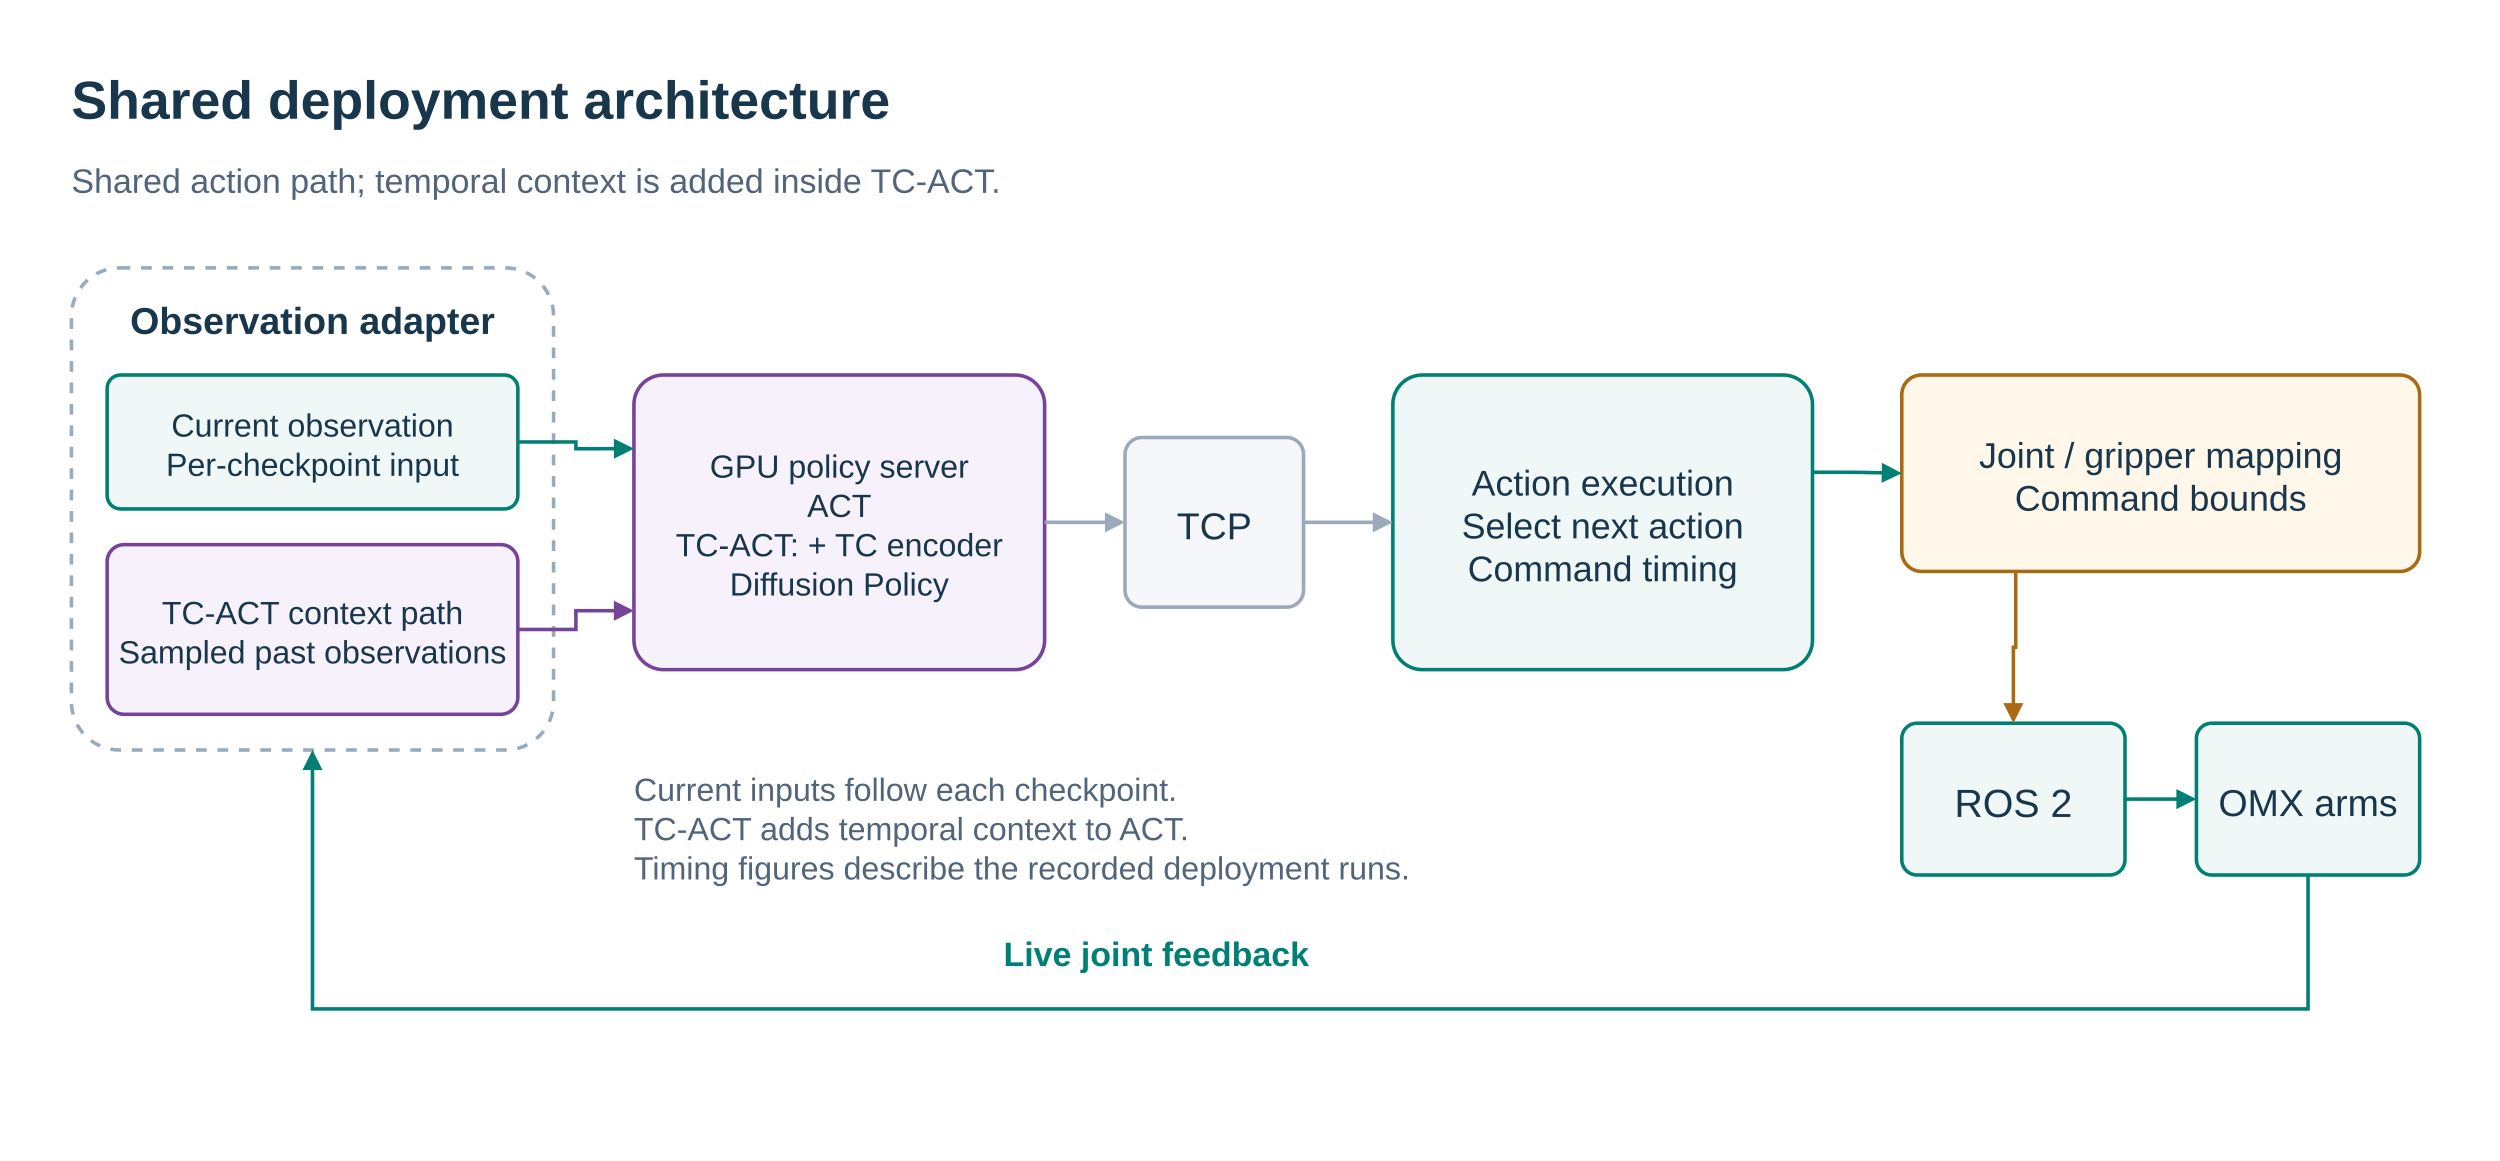
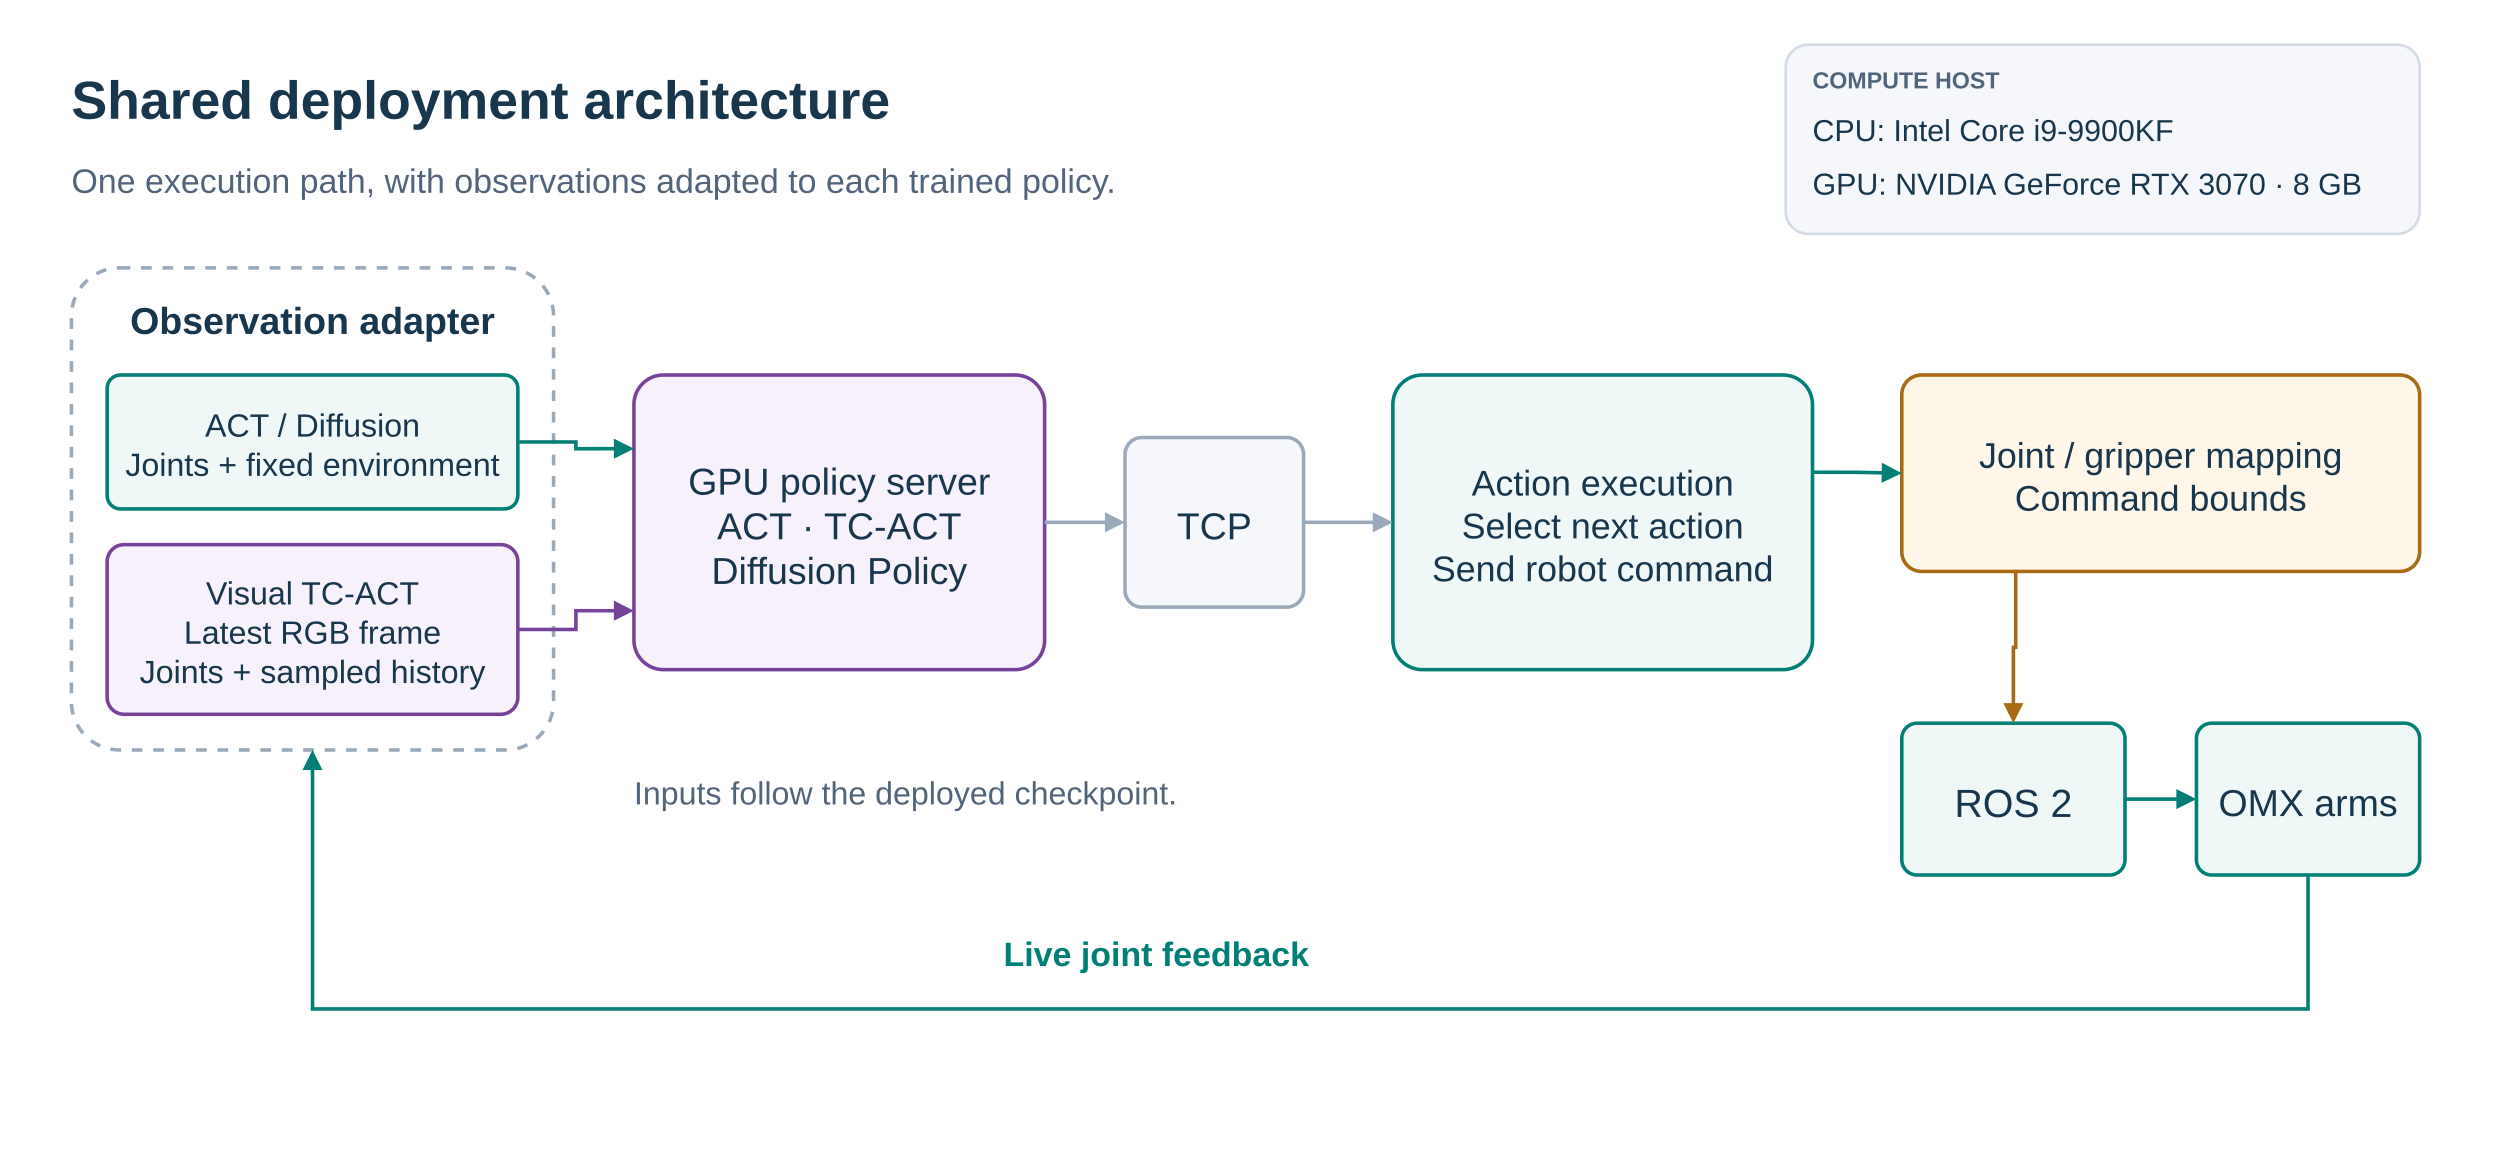
- <svg xmlns="http://www.w3.org/2000/svg" style="background: #ffffff; background-color: #ffffff; color-scheme: light;" version="1.1" width="1400px" height="650px" viewBox="0 0 1400 650" content="&lt;mxfile host=&quot;Electron&quot; compressed=&quot;false&quot;&gt;&#10;  &lt;diagram name=&quot;Deployment architecture&quot; id=&quot;hardware-architecture&quot;&gt;&#10;    &lt;mxGraphModel grid=&quot;0&quot; gridSize=&quot;10&quot; guides=&quot;1&quot; tooltips=&quot;1&quot; connect=&quot;1&quot; arrows=&quot;1&quot; fold=&quot;0&quot; page=&quot;0&quot; pageScale=&quot;1&quot; pageWidth=&quot;1400&quot; pageHeight=&quot;650&quot; background=&quot;#ffffff&quot; math=&quot;0&quot; shadow=&quot;0&quot;&gt;&#10;      &lt;root&gt;&#10;        &lt;mxCell id=&quot;0&quot; /&gt;&#10;        &lt;mxCell id=&quot;1&quot; parent=&quot;0&quot; /&gt;&#10;        &lt;mxCell id=&quot;a-title&quot; parent=&quot;1&quot; style=&quot;text;html=0;whiteSpace=nowrap;strokeColor=none;fillColor=none;fontColor=#18364c;fontFamily=Arial;fontSize=30;fontStyle=1;align=left;verticalAlign=middle;spacing=0;&quot; value=&quot;Shared deployment architecture&quot; vertex=&quot;1&quot;&gt;&#10;          &lt;mxGeometry height=&quot;45&quot; width=&quot;1300&quot; x=&quot;40&quot; y=&quot;30&quot; as=&quot;geometry&quot; /&gt;&#10;        &lt;/mxCell&gt;&#10;        &lt;mxCell id=&quot;a-subtitle&quot; parent=&quot;1&quot; style=&quot;text;html=0;whiteSpace=nowrap;strokeColor=none;fillColor=none;fontColor=#52647a;fontFamily=Arial;fontSize=19;fontStyle=0;align=left;verticalAlign=middle;spacing=0;&quot; value=&quot;Shared action path; temporal context is added inside TC-ACT.&quot; vertex=&quot;1&quot;&gt;&#10;          &lt;mxGeometry height=&quot;35&quot; width=&quot;1300&quot; x=&quot;40&quot; y=&quot;82&quot; as=&quot;geometry&quot; /&gt;&#10;        &lt;/mxCell&gt;&#10;        &lt;mxCell id=&quot;a-input-frame&quot; parent=&quot;1&quot; style=&quot;rounded=1;arcSize=10;whiteSpace=nowrap;html=0;fillColor=#ffffff;strokeColor=#9aaaba;strokeWidth=2;fontColor=#18364c;fontFamily=Arial;fontSize=20;align=center;verticalAlign=middle;spacing=12;dashed=1;&quot; value=&quot;&quot; vertex=&quot;1&quot;&gt;&#10;          &lt;mxGeometry height=&quot;270&quot; width=&quot;270&quot; x=&quot;40&quot; y=&quot;150&quot; as=&quot;geometry&quot; /&gt;&#10;        &lt;/mxCell&gt;&#10;        &lt;mxCell id=&quot;a-input-title&quot; parent=&quot;1&quot; style=&quot;text;html=0;whiteSpace=nowrap;strokeColor=none;fillColor=none;fontColor=#18364c;fontFamily=Arial;fontSize=21;fontStyle=1;align=center;verticalAlign=middle;spacing=0;&quot; value=&quot;Observation adapter&quot; vertex=&quot;1&quot;&gt;&#10;          &lt;mxGeometry height=&quot;35&quot; width=&quot;240&quot; x=&quot;55&quot; y=&quot;160&quot; as=&quot;geometry&quot; /&gt;&#10;        &lt;/mxCell&gt;&#10;        &lt;mxCell id=&quot;a-state&quot; parent=&quot;1&quot; style=&quot;rounded=1;arcSize=10;whiteSpace=nowrap;html=0;fillColor=#f0f8f7;strokeColor=#007f75;strokeWidth=2;fontColor=#18364c;fontFamily=Arial;fontSize=18;align=center;verticalAlign=middle;spacing=12;&quot; value=&quot;Current observation&amp;#xa;Per-checkpoint input&quot; vertex=&quot;1&quot;&gt;&#10;          &lt;mxGeometry height=&quot;75&quot; width=&quot;230&quot; x=&quot;60&quot; y=&quot;210&quot; as=&quot;geometry&quot; /&gt;&#10;        &lt;/mxCell&gt;&#10;        &lt;mxCell id=&quot;a-camera&quot; parent=&quot;1&quot; style=&quot;rounded=1;arcSize=10;whiteSpace=nowrap;html=0;fillColor=#f6f1fa;strokeColor=#75439a;strokeWidth=2;fontColor=#18364c;fontFamily=Arial;fontSize=18;align=center;verticalAlign=middle;spacing=12;&quot; value=&quot;TC-ACT context path&amp;#xa;Sampled past observations&quot; vertex=&quot;1&quot;&gt;&#10;          &lt;mxGeometry height=&quot;95&quot; width=&quot;230&quot; x=&quot;60&quot; y=&quot;305&quot; as=&quot;geometry&quot; /&gt;&#10;        &lt;/mxCell&gt;&#10;        &lt;mxCell id=&quot;a-policy&quot; parent=&quot;1&quot; style=&quot;rounded=1;arcSize=10;whiteSpace=nowrap;html=0;fillColor=#f6f1fa;strokeColor=#75439a;strokeWidth=2;fontColor=#18364c;fontFamily=Arial;fontSize=18;align=center;verticalAlign=middle;spacing=12;&quot; value=&quot;GPU policy server&amp;#xa;ACT&amp;#xa;TC-ACT: + TC encoder&amp;#xa;Diffusion Policy&quot; vertex=&quot;1&quot;&gt;&#10;          &lt;mxGeometry height=&quot;165&quot; width=&quot;230&quot; x=&quot;355&quot; y=&quot;210&quot; as=&quot;geometry&quot; /&gt;&#10;        &lt;/mxCell&gt;&#10;        &lt;mxCell id=&quot;a-tcp&quot; parent=&quot;1&quot; style=&quot;rounded=1;arcSize=10;whiteSpace=nowrap;html=0;fillColor=#f5f7fa;strokeColor=#9aaaba;strokeWidth=2;fontColor=#18364c;fontFamily=Arial;fontSize=21;align=center;verticalAlign=middle;spacing=12;&quot; value=&quot;TCP&quot; vertex=&quot;1&quot;&gt;&#10;          &lt;mxGeometry height=&quot;95&quot; width=&quot;100&quot; x=&quot;630&quot; y=&quot;245&quot; as=&quot;geometry&quot; /&gt;&#10;        &lt;/mxCell&gt;&#10;        &lt;mxCell id=&quot;a-execute&quot; parent=&quot;1&quot; style=&quot;rounded=1;arcSize=10;whiteSpace=nowrap;html=0;fillColor=#f0f8f7;strokeColor=#007f75;strokeWidth=2;fontColor=#18364c;fontFamily=Arial;fontSize=20;align=center;verticalAlign=middle;spacing=12;&quot; value=&quot;Action execution&amp;#xa;Select next action&amp;#xa;Command timing&quot; vertex=&quot;1&quot;&gt;&#10;          &lt;mxGeometry height=&quot;165&quot; width=&quot;235&quot; x=&quot;780&quot; y=&quot;210&quot; as=&quot;geometry&quot; /&gt;&#10;        &lt;/mxCell&gt;&#10;        &lt;mxCell id=&quot;a-map&quot; parent=&quot;1&quot; style=&quot;rounded=1;arcSize=10;whiteSpace=nowrap;html=0;fillColor=#fff7e9;strokeColor=#aa6a13;strokeWidth=2;fontColor=#18364c;fontFamily=Arial;fontSize=20;align=center;verticalAlign=middle;spacing=12;&quot; value=&quot;Joint / gripper mapping&amp;#xa;Command bounds&quot; vertex=&quot;1&quot;&gt;&#10;          &lt;mxGeometry height=&quot;110&quot; width=&quot;290&quot; x=&quot;1065&quot; y=&quot;210&quot; as=&quot;geometry&quot; /&gt;&#10;        &lt;/mxCell&gt;&#10;        &lt;mxCell id=&quot;a-ros&quot; parent=&quot;1&quot; style=&quot;rounded=1;arcSize=10;whiteSpace=nowrap;html=0;fillColor=#f0f8f7;strokeColor=#007f75;strokeWidth=2;fontColor=#18364c;fontFamily=Arial;fontSize=22;align=center;verticalAlign=middle;spacing=12;&quot; value=&quot;ROS 2&quot; vertex=&quot;1&quot;&gt;&#10;          &lt;mxGeometry height=&quot;85&quot; width=&quot;125&quot; x=&quot;1065&quot; y=&quot;405&quot; as=&quot;geometry&quot; /&gt;&#10;        &lt;/mxCell&gt;&#10;        &lt;mxCell id=&quot;a-robot&quot; parent=&quot;1&quot; style=&quot;rounded=1;arcSize=10;whiteSpace=nowrap;html=0;fillColor=#f0f8f7;strokeColor=#007f75;strokeWidth=2;fontColor=#18364c;fontFamily=Arial;fontSize=21;align=center;verticalAlign=middle;spacing=12;&quot; value=&quot;OMX arms&quot; vertex=&quot;1&quot;&gt;&#10;          &lt;mxGeometry height=&quot;85&quot; width=&quot;125&quot; x=&quot;1230&quot; y=&quot;405&quot; as=&quot;geometry&quot; /&gt;&#10;        &lt;/mxCell&gt;&#10;        &lt;mxCell id=&quot;a-e-state&quot; edge=&quot;1&quot; parent=&quot;1&quot; source=&quot;a-state&quot; style=&quot;edgeStyle=orthogonalEdgeStyle;rounded=0;orthogonalLoop=1;jettySize=auto;html=0;endArrow=block;endFill=1;strokeColor=#007f75;strokeWidth=2;fontFamily=Arial;fontSize=18;fontColor=#52647a;labelBackgroundColor=#ffffff;exitX=1;exitY=0.5;entryX=0;entryY=0.25;&quot; target=&quot;a-policy&quot; value=&quot;&quot;&gt;&#10;          &lt;mxGeometry relative=&quot;1&quot; as=&quot;geometry&quot; /&gt;&#10;        &lt;/mxCell&gt;&#10;        &lt;mxCell id=&quot;a-e-camera&quot; edge=&quot;1&quot; parent=&quot;1&quot; source=&quot;a-camera&quot; style=&quot;edgeStyle=orthogonalEdgeStyle;rounded=0;orthogonalLoop=1;jettySize=auto;html=0;endArrow=block;endFill=1;strokeColor=#75439a;strokeWidth=2;fontFamily=Arial;fontSize=18;fontColor=#52647a;labelBackgroundColor=#ffffff;exitX=1;exitY=0.5;entryX=0;entryY=0.8;&quot; target=&quot;a-policy&quot; value=&quot;&quot;&gt;&#10;          &lt;mxGeometry relative=&quot;1&quot; as=&quot;geometry&quot; /&gt;&#10;        &lt;/mxCell&gt;&#10;        &lt;mxCell id=&quot;a-e-policy&quot; edge=&quot;1&quot; parent=&quot;1&quot; source=&quot;a-policy&quot; style=&quot;edgeStyle=orthogonalEdgeStyle;rounded=0;orthogonalLoop=1;jettySize=auto;html=0;endArrow=block;endFill=1;strokeColor=#9aaaba;strokeWidth=2;fontFamily=Arial;fontSize=18;fontColor=#52647a;labelBackgroundColor=#ffffff;exitX=1;exitY=0.5;entryX=0;entryY=0.5;&quot; target=&quot;a-tcp&quot; value=&quot;&quot;&gt;&#10;          &lt;mxGeometry relative=&quot;1&quot; as=&quot;geometry&quot; /&gt;&#10;        &lt;/mxCell&gt;&#10;        &lt;mxCell id=&quot;a-e-tcp&quot; edge=&quot;1&quot; parent=&quot;1&quot; source=&quot;a-tcp&quot; style=&quot;edgeStyle=orthogonalEdgeStyle;rounded=0;orthogonalLoop=1;jettySize=auto;html=0;endArrow=block;endFill=1;strokeColor=#9aaaba;strokeWidth=2;fontFamily=Arial;fontSize=18;fontColor=#52647a;labelBackgroundColor=#ffffff;exitX=1;exitY=0.5;entryX=0;entryY=0.5;&quot; target=&quot;a-execute&quot; value=&quot;&quot;&gt;&#10;          &lt;mxGeometry relative=&quot;1&quot; as=&quot;geometry&quot; /&gt;&#10;        &lt;/mxCell&gt;&#10;        &lt;mxCell id=&quot;a-e-queue&quot; edge=&quot;1&quot; parent=&quot;1&quot; source=&quot;a-execute&quot; style=&quot;edgeStyle=orthogonalEdgeStyle;rounded=0;orthogonalLoop=1;jettySize=auto;html=0;endArrow=block;endFill=1;strokeColor=#007f75;strokeWidth=2;fontFamily=Arial;fontSize=18;fontColor=#52647a;labelBackgroundColor=#ffffff;exitX=1;exitY=0.33;entryX=0;entryY=0.5;&quot; target=&quot;a-map&quot; value=&quot;&quot;&gt;&#10;          &lt;mxGeometry relative=&quot;1&quot; as=&quot;geometry&quot; /&gt;&#10;        &lt;/mxCell&gt;&#10;        &lt;mxCell id=&quot;a-e-map&quot; edge=&quot;1&quot; parent=&quot;1&quot; source=&quot;a-map&quot; style=&quot;edgeStyle=orthogonalEdgeStyle;rounded=0;orthogonalLoop=1;jettySize=auto;html=0;endArrow=block;endFill=1;strokeColor=#aa6a13;strokeWidth=2;fontFamily=Arial;fontSize=18;fontColor=#52647a;labelBackgroundColor=#ffffff;exitX=0.22;exitY=1;entryX=0.5;entryY=0;&quot; target=&quot;a-ros&quot; value=&quot;&quot;&gt;&#10;          &lt;mxGeometry relative=&quot;1&quot; as=&quot;geometry&quot; /&gt;&#10;        &lt;/mxCell&gt;&#10;        &lt;mxCell id=&quot;a-e-command&quot; edge=&quot;1&quot; parent=&quot;1&quot; source=&quot;a-ros&quot; style=&quot;edgeStyle=orthogonalEdgeStyle;rounded=0;orthogonalLoop=1;jettySize=auto;html=0;endArrow=block;endFill=1;strokeColor=#007f75;strokeWidth=2;fontFamily=Arial;fontSize=18;fontColor=#52647a;labelBackgroundColor=#ffffff;exitX=1;exitY=0.5;entryX=0;entryY=0.5;&quot; target=&quot;a-robot&quot; value=&quot;&quot;&gt;&#10;          &lt;mxGeometry relative=&quot;1&quot; as=&quot;geometry&quot; /&gt;&#10;        &lt;/mxCell&gt;&#10;        &lt;mxCell id=&quot;a-e-feedback&quot; edge=&quot;1&quot; parent=&quot;1&quot; source=&quot;a-robot&quot; style=&quot;edgeStyle=orthogonalEdgeStyle;rounded=0;orthogonalLoop=1;jettySize=auto;html=0;endArrow=block;endFill=1;strokeColor=#007f75;strokeWidth=2;fontFamily=Arial;fontSize=18;fontColor=#52647a;labelBackgroundColor=#ffffff;exitX=0.5;exitY=1;entryX=0.5;entryY=1;&quot; target=&quot;a-input-frame&quot; value=&quot;&quot;&gt;&#10;          &lt;mxGeometry relative=&quot;1&quot; as=&quot;geometry&quot;&gt;&#10;            &lt;Array as=&quot;points&quot;&gt;&#10;              &lt;mxPoint x=&quot;1292.5&quot; y=&quot;565&quot; /&gt;&#10;              &lt;mxPoint x=&quot;175&quot; y=&quot;565&quot; /&gt;&#10;            &lt;/Array&gt;&#10;          &lt;/mxGeometry&gt;&#10;        &lt;/mxCell&gt;&#10;        &lt;mxCell id=&quot;a-feedback-label&quot; parent=&quot;1&quot; style=&quot;text;html=0;whiteSpace=nowrap;strokeColor=none;fillColor=none;fontColor=#007f75;fontFamily=Arial;fontSize=19;fontStyle=1;align=center;verticalAlign=middle;spacing=0;&quot; value=&quot;Live joint feedback&quot; vertex=&quot;1&quot;&gt;&#10;          &lt;mxGeometry height=&quot;35&quot; width=&quot;355&quot; x=&quot;470&quot; y=&quot;515&quot; as=&quot;geometry&quot; /&gt;&#10;        &lt;/mxCell&gt;&#10;        &lt;mxCell id=&quot;a-contract&quot; parent=&quot;1&quot; style=&quot;text;html=0;whiteSpace=nowrap;strokeColor=none;fillColor=none;fontColor=#52647a;fontFamily=Arial;fontSize=18;fontStyle=0;align=left;verticalAlign=middle;spacing=0;&quot; value=&quot;Current inputs follow each checkpoint.&amp;#xa;TC-ACT adds temporal context to ACT.&amp;#xa;Timing figures describe the recorded deployment runs.&quot; vertex=&quot;1&quot;&gt;&#10;          &lt;mxGeometry height=&quot;85&quot; width=&quot;650&quot; x=&quot;355&quot; y=&quot;420&quot; as=&quot;geometry&quot; /&gt;&#10;        &lt;/mxCell&gt;&#10;      &lt;/root&gt;&#10;    &lt;/mxGraphModel&gt;&#10;  &lt;/diagram&gt;&#10;&lt;/mxfile&gt;&#10;">
+ <svg xmlns="http://www.w3.org/2000/svg" style="background: #ffffff; background-color: #ffffff; color-scheme: light;" version="1.1" width="1400px" height="650px" viewBox="0 0 1400 650" content="&lt;mxfile host=&quot;Electron&quot; compressed=&quot;false&quot;&gt;&#10;  &lt;diagram name=&quot;Deployment architecture&quot; id=&quot;hardware-architecture&quot;&gt;&#10;    &lt;mxGraphModel grid=&quot;0&quot; gridSize=&quot;10&quot; guides=&quot;1&quot; tooltips=&quot;1&quot; connect=&quot;1&quot; arrows=&quot;1&quot; fold=&quot;0&quot; page=&quot;0&quot; pageScale=&quot;1&quot; pageWidth=&quot;1400&quot; pageHeight=&quot;650&quot; background=&quot;#ffffff&quot; math=&quot;0&quot; shadow=&quot;0&quot;&gt;&#10;      &lt;root&gt;&#10;        &lt;mxCell id=&quot;0&quot; /&gt;&#10;        &lt;mxCell id=&quot;1&quot; parent=&quot;0&quot; /&gt;&#10;        &lt;mxCell id=&quot;a-title&quot; parent=&quot;1&quot; style=&quot;text;html=0;whiteSpace=nowrap;strokeColor=none;fillColor=none;fontColor=#18364c;fontFamily=Arial;fontSize=30;fontStyle=1;align=left;verticalAlign=middle;spacing=0;&quot; value=&quot;Shared deployment architecture&quot; vertex=&quot;1&quot;&gt;&#10;          &lt;mxGeometry height=&quot;45&quot; width=&quot;900&quot; x=&quot;40&quot; y=&quot;30&quot; as=&quot;geometry&quot; /&gt;&#10;        &lt;/mxCell&gt;&#10;        &lt;mxCell id=&quot;a-subtitle&quot; parent=&quot;1&quot; style=&quot;text;html=0;whiteSpace=nowrap;strokeColor=none;fillColor=none;fontColor=#52647a;fontFamily=Arial;fontSize=19;fontStyle=0;align=left;verticalAlign=middle;spacing=0;&quot; value=&quot;One execution path, with observations adapted to each trained policy.&quot; vertex=&quot;1&quot;&gt;&#10;          &lt;mxGeometry height=&quot;35&quot; width=&quot;900&quot; x=&quot;40&quot; y=&quot;82&quot; as=&quot;geometry&quot; /&gt;&#10;        &lt;/mxCell&gt;&#10;        &lt;mxCell id=&quot;a-input-frame&quot; parent=&quot;1&quot; style=&quot;rounded=1;arcSize=10;whiteSpace=nowrap;html=0;fillColor=#ffffff;strokeColor=#9aaaba;strokeWidth=2;fontColor=#18364c;fontFamily=Arial;fontSize=20;align=center;verticalAlign=middle;spacing=12;dashed=1;&quot; value=&quot;&quot; vertex=&quot;1&quot;&gt;&#10;          &lt;mxGeometry height=&quot;270&quot; width=&quot;270&quot; x=&quot;40&quot; y=&quot;150&quot; as=&quot;geometry&quot; /&gt;&#10;        &lt;/mxCell&gt;&#10;        &lt;mxCell id=&quot;a-input-title&quot; parent=&quot;1&quot; style=&quot;text;html=0;whiteSpace=nowrap;strokeColor=none;fillColor=none;fontColor=#18364c;fontFamily=Arial;fontSize=21;fontStyle=1;align=center;verticalAlign=middle;spacing=0;&quot; value=&quot;Observation adapter&quot; vertex=&quot;1&quot;&gt;&#10;          &lt;mxGeometry height=&quot;35&quot; width=&quot;240&quot; x=&quot;55&quot; y=&quot;160&quot; as=&quot;geometry&quot; /&gt;&#10;        &lt;/mxCell&gt;&#10;        &lt;mxCell id=&quot;a-state&quot; parent=&quot;1&quot; style=&quot;rounded=1;arcSize=10;whiteSpace=nowrap;html=0;fillColor=#f0f8f7;strokeColor=#007f75;strokeWidth=2;fontColor=#18364c;fontFamily=Arial;fontSize=18;align=center;verticalAlign=middle;spacing=12;&quot; value=&quot;ACT / Diffusion&amp;#xa;Joints + fixed environment&quot; vertex=&quot;1&quot;&gt;&#10;          &lt;mxGeometry height=&quot;75&quot; width=&quot;230&quot; x=&quot;60&quot; y=&quot;210&quot; as=&quot;geometry&quot; /&gt;&#10;        &lt;/mxCell&gt;&#10;        &lt;mxCell id=&quot;a-camera&quot; parent=&quot;1&quot; style=&quot;rounded=1;arcSize=10;whiteSpace=nowrap;html=0;fillColor=#f6f1fa;strokeColor=#75439a;strokeWidth=2;fontColor=#18364c;fontFamily=Arial;fontSize=18;align=center;verticalAlign=middle;spacing=12;&quot; value=&quot;Visual TC-ACT&amp;#xa;Latest RGB frame&amp;#xa;Joints + sampled history&quot; vertex=&quot;1&quot;&gt;&#10;          &lt;mxGeometry height=&quot;95&quot; width=&quot;230&quot; x=&quot;60&quot; y=&quot;305&quot; as=&quot;geometry&quot; /&gt;&#10;        &lt;/mxCell&gt;&#10;        &lt;mxCell id=&quot;a-policy&quot; parent=&quot;1&quot; style=&quot;rounded=1;arcSize=10;whiteSpace=nowrap;html=0;fillColor=#f6f1fa;strokeColor=#75439a;strokeWidth=2;fontColor=#18364c;fontFamily=Arial;fontSize=21;align=center;verticalAlign=middle;spacing=12;&quot; value=&quot;GPU policy server&amp;#xa;ACT · TC-ACT&amp;#xa;Diffusion Policy&quot; vertex=&quot;1&quot;&gt;&#10;          &lt;mxGeometry height=&quot;165&quot; width=&quot;230&quot; x=&quot;355&quot; y=&quot;210&quot; as=&quot;geometry&quot; /&gt;&#10;        &lt;/mxCell&gt;&#10;        &lt;mxCell id=&quot;a-tcp&quot; parent=&quot;1&quot; style=&quot;rounded=1;arcSize=10;whiteSpace=nowrap;html=0;fillColor=#f5f7fa;strokeColor=#9aaaba;strokeWidth=2;fontColor=#18364c;fontFamily=Arial;fontSize=21;align=center;verticalAlign=middle;spacing=12;&quot; value=&quot;TCP&quot; vertex=&quot;1&quot;&gt;&#10;          &lt;mxGeometry height=&quot;95&quot; width=&quot;100&quot; x=&quot;630&quot; y=&quot;245&quot; as=&quot;geometry&quot; /&gt;&#10;        &lt;/mxCell&gt;&#10;        &lt;mxCell id=&quot;a-execute&quot; parent=&quot;1&quot; style=&quot;rounded=1;arcSize=10;whiteSpace=nowrap;html=0;fillColor=#f0f8f7;strokeColor=#007f75;strokeWidth=2;fontColor=#18364c;fontFamily=Arial;fontSize=20;align=center;verticalAlign=middle;spacing=12;&quot; value=&quot;Action execution&amp;#xa;Select next action&amp;#xa;Send robot command&quot; vertex=&quot;1&quot;&gt;&#10;          &lt;mxGeometry height=&quot;165&quot; width=&quot;235&quot; x=&quot;780&quot; y=&quot;210&quot; as=&quot;geometry&quot; /&gt;&#10;        &lt;/mxCell&gt;&#10;        &lt;mxCell id=&quot;a-map&quot; parent=&quot;1&quot; style=&quot;rounded=1;arcSize=10;whiteSpace=nowrap;html=0;fillColor=#fff7e9;strokeColor=#aa6a13;strokeWidth=2;fontColor=#18364c;fontFamily=Arial;fontSize=20;align=center;verticalAlign=middle;spacing=12;&quot; value=&quot;Joint / gripper mapping&amp;#xa;Command bounds&quot; vertex=&quot;1&quot;&gt;&#10;          &lt;mxGeometry height=&quot;110&quot; width=&quot;290&quot; x=&quot;1065&quot; y=&quot;210&quot; as=&quot;geometry&quot; /&gt;&#10;        &lt;/mxCell&gt;&#10;        &lt;mxCell id=&quot;a-ros&quot; parent=&quot;1&quot; style=&quot;rounded=1;arcSize=10;whiteSpace=nowrap;html=0;fillColor=#f0f8f7;strokeColor=#007f75;strokeWidth=2;fontColor=#18364c;fontFamily=Arial;fontSize=22;align=center;verticalAlign=middle;spacing=12;&quot; value=&quot;ROS 2&quot; vertex=&quot;1&quot;&gt;&#10;          &lt;mxGeometry height=&quot;85&quot; width=&quot;125&quot; x=&quot;1065&quot; y=&quot;405&quot; as=&quot;geometry&quot; /&gt;&#10;        &lt;/mxCell&gt;&#10;        &lt;mxCell id=&quot;a-robot&quot; parent=&quot;1&quot; style=&quot;rounded=1;arcSize=10;whiteSpace=nowrap;html=0;fillColor=#f0f8f7;strokeColor=#007f75;strokeWidth=2;fontColor=#18364c;fontFamily=Arial;fontSize=21;align=center;verticalAlign=middle;spacing=12;&quot; value=&quot;OMX arms&quot; vertex=&quot;1&quot;&gt;&#10;          &lt;mxGeometry height=&quot;85&quot; width=&quot;125&quot; x=&quot;1230&quot; y=&quot;405&quot; as=&quot;geometry&quot; /&gt;&#10;        &lt;/mxCell&gt;&#10;        &lt;mxCell id=&quot;a-e-state&quot; edge=&quot;1&quot; parent=&quot;1&quot; source=&quot;a-state&quot; style=&quot;edgeStyle=orthogonalEdgeStyle;rounded=0;orthogonalLoop=1;jettySize=auto;html=0;endArrow=block;endFill=1;strokeColor=#007f75;strokeWidth=2;fontFamily=Arial;fontSize=18;fontColor=#52647a;labelBackgroundColor=#ffffff;exitX=1;exitY=0.5;entryX=0;entryY=0.25;&quot; target=&quot;a-policy&quot; value=&quot;&quot;&gt;&#10;          &lt;mxGeometry relative=&quot;1&quot; as=&quot;geometry&quot; /&gt;&#10;        &lt;/mxCell&gt;&#10;        &lt;mxCell id=&quot;a-e-camera&quot; edge=&quot;1&quot; parent=&quot;1&quot; source=&quot;a-camera&quot; style=&quot;edgeStyle=orthogonalEdgeStyle;rounded=0;orthogonalLoop=1;jettySize=auto;html=0;endArrow=block;endFill=1;strokeColor=#75439a;strokeWidth=2;fontFamily=Arial;fontSize=18;fontColor=#52647a;labelBackgroundColor=#ffffff;exitX=1;exitY=0.5;entryX=0;entryY=0.8;&quot; target=&quot;a-policy&quot; value=&quot;&quot;&gt;&#10;          &lt;mxGeometry relative=&quot;1&quot; as=&quot;geometry&quot; /&gt;&#10;        &lt;/mxCell&gt;&#10;        &lt;mxCell id=&quot;a-e-policy&quot; edge=&quot;1&quot; parent=&quot;1&quot; source=&quot;a-policy&quot; style=&quot;edgeStyle=orthogonalEdgeStyle;rounded=0;orthogonalLoop=1;jettySize=auto;html=0;endArrow=block;endFill=1;strokeColor=#9aaaba;strokeWidth=2;fontFamily=Arial;fontSize=18;fontColor=#52647a;labelBackgroundColor=#ffffff;exitX=1;exitY=0.5;entryX=0;entryY=0.5;&quot; target=&quot;a-tcp&quot; value=&quot;&quot;&gt;&#10;          &lt;mxGeometry relative=&quot;1&quot; as=&quot;geometry&quot; /&gt;&#10;        &lt;/mxCell&gt;&#10;        &lt;mxCell id=&quot;a-e-tcp&quot; edge=&quot;1&quot; parent=&quot;1&quot; source=&quot;a-tcp&quot; style=&quot;edgeStyle=orthogonalEdgeStyle;rounded=0;orthogonalLoop=1;jettySize=auto;html=0;endArrow=block;endFill=1;strokeColor=#9aaaba;strokeWidth=2;fontFamily=Arial;fontSize=18;fontColor=#52647a;labelBackgroundColor=#ffffff;exitX=1;exitY=0.5;entryX=0;entryY=0.5;&quot; target=&quot;a-execute&quot; value=&quot;&quot;&gt;&#10;          &lt;mxGeometry relative=&quot;1&quot; as=&quot;geometry&quot; /&gt;&#10;        &lt;/mxCell&gt;&#10;        &lt;mxCell id=&quot;a-e-queue&quot; edge=&quot;1&quot; parent=&quot;1&quot; source=&quot;a-execute&quot; style=&quot;edgeStyle=orthogonalEdgeStyle;rounded=0;orthogonalLoop=1;jettySize=auto;html=0;endArrow=block;endFill=1;strokeColor=#007f75;strokeWidth=2;fontFamily=Arial;fontSize=18;fontColor=#52647a;labelBackgroundColor=#ffffff;exitX=1;exitY=0.33;entryX=0;entryY=0.5;&quot; target=&quot;a-map&quot; value=&quot;&quot;&gt;&#10;          &lt;mxGeometry relative=&quot;1&quot; as=&quot;geometry&quot; /&gt;&#10;        &lt;/mxCell&gt;&#10;        &lt;mxCell id=&quot;a-e-map&quot; edge=&quot;1&quot; parent=&quot;1&quot; source=&quot;a-map&quot; style=&quot;edgeStyle=orthogonalEdgeStyle;rounded=0;orthogonalLoop=1;jettySize=auto;html=0;endArrow=block;endFill=1;strokeColor=#aa6a13;strokeWidth=2;fontFamily=Arial;fontSize=18;fontColor=#52647a;labelBackgroundColor=#ffffff;exitX=0.22;exitY=1;entryX=0.5;entryY=0;&quot; target=&quot;a-ros&quot; value=&quot;&quot;&gt;&#10;          &lt;mxGeometry relative=&quot;1&quot; as=&quot;geometry&quot; /&gt;&#10;        &lt;/mxCell&gt;&#10;        &lt;mxCell id=&quot;a-e-command&quot; edge=&quot;1&quot; parent=&quot;1&quot; source=&quot;a-ros&quot; style=&quot;edgeStyle=orthogonalEdgeStyle;rounded=0;orthogonalLoop=1;jettySize=auto;html=0;endArrow=block;endFill=1;strokeColor=#007f75;strokeWidth=2;fontFamily=Arial;fontSize=18;fontColor=#52647a;labelBackgroundColor=#ffffff;exitX=1;exitY=0.5;entryX=0;entryY=0.5;&quot; target=&quot;a-robot&quot; value=&quot;&quot;&gt;&#10;          &lt;mxGeometry relative=&quot;1&quot; as=&quot;geometry&quot; /&gt;&#10;        &lt;/mxCell&gt;&#10;        &lt;mxCell id=&quot;a-e-feedback&quot; edge=&quot;1&quot; parent=&quot;1&quot; source=&quot;a-robot&quot; style=&quot;edgeStyle=orthogonalEdgeStyle;rounded=0;orthogonalLoop=1;jettySize=auto;html=0;endArrow=block;endFill=1;strokeColor=#007f75;strokeWidth=2;fontFamily=Arial;fontSize=18;fontColor=#52647a;labelBackgroundColor=#ffffff;exitX=0.5;exitY=1;entryX=0.5;entryY=1;&quot; target=&quot;a-input-frame&quot; value=&quot;&quot;&gt;&#10;          &lt;mxGeometry relative=&quot;1&quot; as=&quot;geometry&quot;&gt;&#10;            &lt;Array as=&quot;points&quot;&gt;&#10;              &lt;mxPoint x=&quot;1292.5&quot; y=&quot;565&quot; /&gt;&#10;              &lt;mxPoint x=&quot;175&quot; y=&quot;565&quot; /&gt;&#10;            &lt;/Array&gt;&#10;          &lt;/mxGeometry&gt;&#10;        &lt;/mxCell&gt;&#10;        &lt;mxCell id=&quot;a-feedback-label&quot; parent=&quot;1&quot; style=&quot;text;html=0;whiteSpace=nowrap;strokeColor=none;fillColor=none;fontColor=#007f75;fontFamily=Arial;fontSize=19;fontStyle=1;align=center;verticalAlign=middle;spacing=0;&quot; value=&quot;Live joint feedback&quot; vertex=&quot;1&quot;&gt;&#10;          &lt;mxGeometry height=&quot;35&quot; width=&quot;355&quot; x=&quot;470&quot; y=&quot;515&quot; as=&quot;geometry&quot; /&gt;&#10;        &lt;/mxCell&gt;&#10;        &lt;mxCell id=&quot;a-contract&quot; parent=&quot;1&quot; style=&quot;text;html=0;whiteSpace=nowrap;strokeColor=none;fillColor=none;fontColor=#52647a;fontFamily=Arial;fontSize=18;fontStyle=0;align=left;verticalAlign=middle;spacing=0;&quot; value=&quot;Inputs follow the deployed checkpoint.&quot; vertex=&quot;1&quot;&gt;&#10;          &lt;mxGeometry height=&quot;45&quot; width=&quot;650&quot; x=&quot;355&quot; y=&quot;420&quot; as=&quot;geometry&quot; /&gt;&#10;        &lt;/mxCell&gt;&#10;        &lt;mxCell id=&quot;a-compute-card&quot; parent=&quot;1&quot; style=&quot;rounded=1;arcSize=12;whiteSpace=nowrap;html=0;fillColor=#f5f7fa;strokeColor=#d3dce5;strokeWidth=1.5;&quot; value=&quot;&quot; vertex=&quot;1&quot;&gt;&#10;          &lt;mxGeometry height=&quot;106&quot; width=&quot;355&quot; x=&quot;1000&quot; y=&quot;25&quot; as=&quot;geometry&quot; /&gt;&#10;        &lt;/mxCell&gt;&#10;        &lt;mxCell id=&quot;a-compute-label&quot; parent=&quot;1&quot; style=&quot;text;html=0;whiteSpace=nowrap;strokeColor=none;fillColor=none;fontFamily=Arial;align=left;verticalAlign=middle;spacing=0;fontSize=13;fontColor=#52647a;fontStyle=1;&quot; value=&quot;COMPUTE HOST&quot; vertex=&quot;1&quot;&gt;&#10;          &lt;mxGeometry height=&quot;20&quot; width=&quot;325&quot; x=&quot;1015&quot; y=&quot;34&quot; as=&quot;geometry&quot; /&gt;&#10;        &lt;/mxCell&gt;&#10;        &lt;mxCell id=&quot;a-compute-cpu&quot; parent=&quot;1&quot; style=&quot;text;html=0;whiteSpace=nowrap;strokeColor=none;fillColor=none;fontFamily=Arial;align=left;verticalAlign=middle;spacing=0;fontSize=17;fontColor=#18364c;&quot; value=&quot;CPU: Intel Core i9-9900KF&quot; vertex=&quot;1&quot;&gt;&#10;          &lt;mxGeometry height=&quot;25&quot; width=&quot;325&quot; x=&quot;1015&quot; y=&quot;59&quot; as=&quot;geometry&quot; /&gt;&#10;        &lt;/mxCell&gt;&#10;        &lt;mxCell id=&quot;a-compute-gpu&quot; parent=&quot;1&quot; style=&quot;text;html=0;whiteSpace=nowrap;strokeColor=none;fillColor=none;fontFamily=Arial;align=left;verticalAlign=middle;spacing=0;fontSize=17;fontColor=#18364c;&quot; value=&quot;GPU: NVIDIA GeForce RTX 3070 · 8 GB&quot; vertex=&quot;1&quot;&gt;&#10;          &lt;mxGeometry height=&quot;25&quot; width=&quot;325&quot; x=&quot;1015&quot; y=&quot;89&quot; as=&quot;geometry&quot; /&gt;&#10;        &lt;/mxCell&gt;&#10;      &lt;/root&gt;&#10;    &lt;/mxGraphModel&gt;&#10;  &lt;/diagram&gt;&#10;&lt;/mxfile&gt;&#10;">
  <defs />
  <rect fill="#ffffff" width="100%" height="100%" x="0" y="0" style="fill: rgb(255, 255, 255);" />
  <g>
    <g data-cell-id="0">
      <g data-cell-id="1">
        <g data-cell-id="a-title">
          <g>
-             <rect x="40" y="30" width="1300" height="45" fill="none" stroke="none" pointer-events="all" />
+             <rect x="40" y="30" width="900" height="45" fill="none" stroke="none" pointer-events="all" />
          </g>
          <g>
            <g fill="#18364c" font-family="Arial" font-weight="bold" text-anchor="start" font-size="30px" style="fill: rgb(24, 54, 76);">
              <text x="40" y="66.5">Shared deployment architecture</text>
            </g>
          </g>
        </g>
        <g data-cell-id="a-subtitle">
          <g>
-             <rect x="40" y="82" width="1300" height="35" fill="none" stroke="none" pointer-events="all" />
+             <rect x="40" y="82" width="900" height="35" fill="none" stroke="none" pointer-events="all" />
          </g>
          <g>
            <g fill="#52647a" font-family="Arial" text-anchor="start" font-size="19px" style="fill: rgb(82, 100, 122);">
-               <text x="40" y="108">Shared action path; temporal context is added inside TC-ACT.</text>
+               <text x="40" y="108">One execution path, with observations adapted to each trained policy.</text>
            </g>
          </g>
        </g>
        <g data-cell-id="a-input-frame">
          <g>
            <rect x="40" y="150" width="270" height="270" rx="27" ry="27" fill="#ffffff" stroke="#9aaaba" stroke-width="2" stroke-dasharray="6 6" pointer-events="all" style="fill: rgb(255, 255, 255); stroke: rgb(154, 170, 186);" />
          </g>
        </g>
        <g data-cell-id="a-input-title">
          <g>
            <rect x="55" y="160" width="240" height="35" fill="none" stroke="none" pointer-events="all" />
          </g>
          <g>
            <g fill="#18364c" font-family="Arial" font-weight="bold" text-anchor="middle" font-size="21px" style="fill: rgb(24, 54, 76);">
              <text x="175" y="187">Observation adapter</text>
            </g>
          </g>
        </g>
        <g data-cell-id="a-state">
          <g>
            <rect x="60" y="210" width="230" height="75" rx="7.5" ry="7.5" fill="#f0f8f7" stroke="#007f75" stroke-width="2" pointer-events="all" style="fill: rgb(240, 248, 247); stroke: rgb(0, 127, 117);" />
          </g>
          <g>
            <g fill="#18364c" font-family="Arial" text-anchor="middle" font-size="18px" style="fill: rgb(24, 54, 76);">
-               <text x="175" y="244.5">Current observation</text>
-               <text x="175" y="266.5">Per-checkpoint input</text>
+               <text x="175" y="244.5">ACT / Diffusion</text>
+               <text x="175" y="266.5">Joints + fixed environment</text>
            </g>
          </g>
        </g>
        <g data-cell-id="a-camera">
          <g>
            <rect x="60" y="305" width="230" height="95" rx="9.5" ry="9.5" fill="#f6f1fa" stroke="#75439a" stroke-width="2" pointer-events="all" style="fill: rgb(246, 241, 250); stroke: rgb(117, 67, 154);" />
          </g>
          <g>
            <g fill="#18364c" font-family="Arial" text-anchor="middle" font-size="18px" style="fill: rgb(24, 54, 76);">
-               <text x="175" y="349.5">TC-ACT context path</text>
-               <text x="175" y="371.5">Sampled past observations</text>
+               <text x="175" y="338.5">Visual TC-ACT</text>
+               <text x="175" y="360.5">Latest RGB frame</text>
+               <text x="175" y="382.5">Joints + sampled history</text>
            </g>
          </g>
        </g>
        <g data-cell-id="a-policy">
          <g>
            <rect x="355" y="210" width="230" height="165" rx="16.5" ry="16.5" fill="#f6f1fa" stroke="#75439a" stroke-width="2" pointer-events="all" style="fill: rgb(246, 241, 250); stroke: rgb(117, 67, 154);" />
          </g>
          <g>
-             <g fill="#18364c" font-family="Arial" text-anchor="middle" font-size="18px" style="fill: rgb(24, 54, 76);">
-               <text x="470" y="267.5">GPU policy server</text>
-               <text x="470" y="289.5">ACT</text>
-               <text x="470" y="311.5">TC-ACT: + TC encoder</text>
-               <text x="470" y="333.5">Diffusion Policy</text>
+             <g fill="#18364c" font-family="Arial" text-anchor="middle" font-size="21px" style="fill: rgb(24, 54, 76);">
+               <text x="470" y="277">GPU policy server</text>
+               <text x="470" y="302">ACT · TC-ACT</text>
+               <text x="470" y="327">Diffusion Policy</text>
            </g>
          </g>
        </g>
        <g data-cell-id="a-tcp">
          <g>
            <rect x="630" y="245" width="100" height="95" rx="9.5" ry="9.5" fill="#f5f7fa" stroke="#9aaaba" stroke-width="2" pointer-events="all" style="fill: rgb(245, 247, 250); stroke: rgb(154, 170, 186);" />
          </g>
          <g>
            <g fill="#18364c" font-family="Arial" text-anchor="middle" font-size="21px" style="fill: rgb(24, 54, 76);">
              <text x="680" y="302">TCP</text>
            </g>
          </g>
        </g>
        <g data-cell-id="a-execute">
          <g>
            <rect x="780" y="210" width="235" height="165" rx="16.5" ry="16.5" fill="#f0f8f7" stroke="#007f75" stroke-width="2" pointer-events="all" style="fill: rgb(240, 248, 247); stroke: rgb(0, 127, 117);" />
          </g>
          <g>
            <g fill="#18364c" font-family="Arial" text-anchor="middle" font-size="20px" style="fill: rgb(24, 54, 76);">
              <text x="897.5" y="277.5">Action execution</text>
              <text x="897.5" y="301.5">Select next action</text>
-               <text x="897.5" y="325.5">Command timing</text>
+               <text x="897.5" y="325.5">Send robot command</text>
            </g>
          </g>
        </g>
        <g data-cell-id="a-map">
          <g>
            <rect x="1065" y="210" width="290" height="110" rx="11" ry="11" fill="#fff7e9" stroke="#aa6a13" stroke-width="2" pointer-events="all" style="fill: rgb(255, 247, 233); stroke: rgb(170, 106, 19);" />
          </g>
          <g>
            <g fill="#18364c" font-family="Arial" text-anchor="middle" font-size="20px" style="fill: rgb(24, 54, 76);">
              <text x="1210" y="262">Joint / gripper mapping</text>
              <text x="1210" y="286">Command bounds</text>
            </g>
          </g>
        </g>
        <g data-cell-id="a-ros">
          <g>
            <rect x="1065" y="405" width="125" height="85" rx="8.5" ry="8.5" fill="#f0f8f7" stroke="#007f75" stroke-width="2" pointer-events="all" style="fill: rgb(240, 248, 247); stroke: rgb(0, 127, 117);" />
          </g>
          <g>
            <g fill="#18364c" font-family="Arial" text-anchor="middle" font-size="22px" style="fill: rgb(24, 54, 76);">
              <text x="1127.5" y="457.5">ROS 2</text>
            </g>
          </g>
        </g>
        <g data-cell-id="a-robot">
          <g>
            <rect x="1230" y="405" width="125" height="85" rx="8.5" ry="8.5" fill="#f0f8f7" stroke="#007f75" stroke-width="2" pointer-events="all" style="fill: rgb(240, 248, 247); stroke: rgb(0, 127, 117);" />
          </g>
          <g>
            <g fill="#18364c" font-family="Arial" text-anchor="middle" font-size="21px" style="fill: rgb(24, 54, 76);">
              <text x="1292.5" y="457">OMX arms</text>
            </g>
          </g>
        </g>
        <g data-cell-id="a-e-state">
          <g>
            <path d="M 290 247.5 L 322.5 247.5 L 322.5 251.3 L 344.76 251.27" fill="none" stroke="#007f75" stroke-width="2" stroke-miterlimit="10" pointer-events="stroke" style="stroke: rgb(0, 127, 117);" />
            <path d="M 352.76 251.25 L 344.77 255.27 L 344.76 247.27 Z" fill="#007f75" stroke="#007f75" stroke-width="2" stroke-miterlimit="10" pointer-events="all" style="fill: rgb(0, 127, 117); stroke: rgb(0, 127, 117);" />
          </g>
        </g>
        <g data-cell-id="a-e-camera">
          <g>
            <path d="M 290 352.5 L 322.5 352.5 L 322.5 342 L 344.76 342" fill="none" stroke="#75439a" stroke-width="2" stroke-miterlimit="10" pointer-events="stroke" style="stroke: rgb(117, 67, 154);" />
            <path d="M 352.76 342 L 344.76 346 L 344.76 338 Z" fill="#75439a" stroke="#75439a" stroke-width="2" stroke-miterlimit="10" pointer-events="all" style="fill: rgb(117, 67, 154); stroke: rgb(117, 67, 154);" />
          </g>
        </g>
        <g data-cell-id="a-e-policy">
          <g>
            <path d="M 585 292.5 L 619.76 292.5" fill="none" stroke="#9aaaba" stroke-width="2" stroke-miterlimit="10" pointer-events="stroke" style="stroke: rgb(154, 170, 186);" />
            <path d="M 627.76 292.5 L 619.76 296.5 L 619.76 288.5 Z" fill="#9aaaba" stroke="#9aaaba" stroke-width="2" stroke-miterlimit="10" pointer-events="all" style="fill: rgb(154, 170, 186); stroke: rgb(154, 170, 186);" />
          </g>
        </g>
        <g data-cell-id="a-e-tcp">
          <g>
            <path d="M 730 292.5 L 769.76 292.5" fill="none" stroke="#9aaaba" stroke-width="2" stroke-miterlimit="10" pointer-events="stroke" style="stroke: rgb(154, 170, 186);" />
            <path d="M 777.76 292.5 L 769.76 296.5 L 769.76 288.5 Z" fill="#9aaaba" stroke="#9aaaba" stroke-width="2" stroke-miterlimit="10" pointer-events="all" style="fill: rgb(154, 170, 186); stroke: rgb(154, 170, 186);" />
          </g>
        </g>
        <g data-cell-id="a-e-queue">
          <g>
            <path d="M 1015 264.45 L 1040 264.5 L 1054.77 264.8" fill="none" stroke="#007f75" stroke-width="2" stroke-miterlimit="10" pointer-events="stroke" style="stroke: rgb(0, 127, 117);" />
            <path d="M 1062.76 264.96 L 1054.69 268.79 L 1054.85 260.8 Z" fill="#007f75" stroke="#007f75" stroke-width="2" stroke-miterlimit="10" pointer-events="all" style="fill: rgb(0, 127, 117); stroke: rgb(0, 127, 117);" />
          </g>
        </g>
        <g data-cell-id="a-e-map">
          <g>
            <path d="M 1128.8 320 L 1128.8 362.5 L 1127.5 362.5 L 1127.5 394.76" fill="none" stroke="#aa6a13" stroke-width="2" stroke-miterlimit="10" pointer-events="stroke" style="stroke: rgb(170, 106, 19);" />
            <path d="M 1127.5 402.76 L 1123.5 394.76 L 1131.5 394.76 Z" fill="#aa6a13" stroke="#aa6a13" stroke-width="2" stroke-miterlimit="10" pointer-events="all" style="fill: rgb(170, 106, 19); stroke: rgb(170, 106, 19);" />
          </g>
        </g>
        <g data-cell-id="a-e-command">
          <g>
            <path d="M 1190 447.5 L 1219.76 447.5" fill="none" stroke="#007f75" stroke-width="2" stroke-miterlimit="10" pointer-events="stroke" style="stroke: rgb(0, 127, 117);" />
            <path d="M 1227.76 447.5 L 1219.76 451.5 L 1219.76 443.5 Z" fill="#007f75" stroke="#007f75" stroke-width="2" stroke-miterlimit="10" pointer-events="all" style="fill: rgb(0, 127, 117); stroke: rgb(0, 127, 117);" />
          </g>
        </g>
        <g data-cell-id="a-e-feedback">
          <g>
            <path d="M 1292.5 490 L 1292.5 565 L 175 565 L 175 430.24" fill="none" stroke="#007f75" stroke-width="2" stroke-miterlimit="10" pointer-events="stroke" style="stroke: rgb(0, 127, 117);" />
            <path d="M 175 422.24 L 179 430.24 L 171 430.24 Z" fill="#007f75" stroke="#007f75" stroke-width="2" stroke-miterlimit="10" pointer-events="all" style="fill: rgb(0, 127, 117); stroke: rgb(0, 127, 117);" />
          </g>
        </g>
        <g data-cell-id="a-feedback-label">
          <g>
            <rect x="470" y="515" width="355" height="35" fill="none" stroke="none" pointer-events="all" />
          </g>
          <g>
            <g fill="#007f75" font-family="Arial" font-weight="bold" text-anchor="middle" font-size="19px" style="fill: rgb(0, 127, 117);">
              <text x="647.5" y="541">Live joint feedback</text>
            </g>
          </g>
        </g>
        <g data-cell-id="a-contract">
          <g>
-             <rect x="355" y="420" width="650" height="85" fill="none" stroke="none" pointer-events="all" />
+             <rect x="355" y="420" width="650" height="45" fill="none" stroke="none" pointer-events="all" />
          </g>
          <g>
            <g fill="#52647a" font-family="Arial" text-anchor="start" font-size="18px" style="fill: rgb(82, 100, 122);">
-               <text x="355" y="448.5">Current inputs follow each checkpoint.</text>
-               <text x="355" y="470.5">TC-ACT adds temporal context to ACT.</text>
-               <text x="355" y="492.5">Timing figures describe the recorded deployment runs.</text>
+               <text x="355" y="450.5">Inputs follow the deployed checkpoint.</text>
+             </g>
+           </g>
+         </g>
+         <g data-cell-id="a-compute-card">
+           <g>
+             <rect x="1000" y="25" width="355" height="106" rx="12.72" ry="12.72" fill="#f5f7fa" stroke="#d3dce5" stroke-width="1.5" pointer-events="all" style="fill: rgb(245, 247, 250); stroke: rgb(211, 220, 229);" />
+           </g>
+         </g>
+         <g data-cell-id="a-compute-label">
+           <g>
+             <rect x="1015" y="34" width="325" height="20" fill="none" stroke="none" pointer-events="all" />
+           </g>
+           <g>
+             <g fill="#52647a" font-family="Arial" font-weight="bold" text-anchor="start" font-size="13px" style="fill: rgb(82, 100, 122);">
+               <text x="1015" y="49.5">COMPUTE HOST</text>
+             </g>
+           </g>
+         </g>
+         <g data-cell-id="a-compute-cpu">
+           <g>
+             <rect x="1015" y="59" width="325" height="25" fill="none" stroke="none" pointer-events="all" />
+           </g>
+           <g>
+             <g fill="#18364c" font-family="Arial" text-anchor="start" font-size="17px" style="fill: rgb(24, 54, 76);">
+               <text x="1015" y="79">CPU: Intel Core i9-9900KF</text>
+             </g>
+           </g>
+         </g>
+         <g data-cell-id="a-compute-gpu">
+           <g>
+             <rect x="1015" y="89" width="325" height="25" fill="none" stroke="none" pointer-events="all" />
+           </g>
+           <g>
+             <g fill="#18364c" font-family="Arial" text-anchor="start" font-size="17px" style="fill: rgb(24, 54, 76);">
+               <text x="1015" y="109">GPU: NVIDIA GeForce RTX 3070 · 8 GB</text>
            </g>
          </g>
        </g>
      </g>
    </g>
  </g>
</svg>
